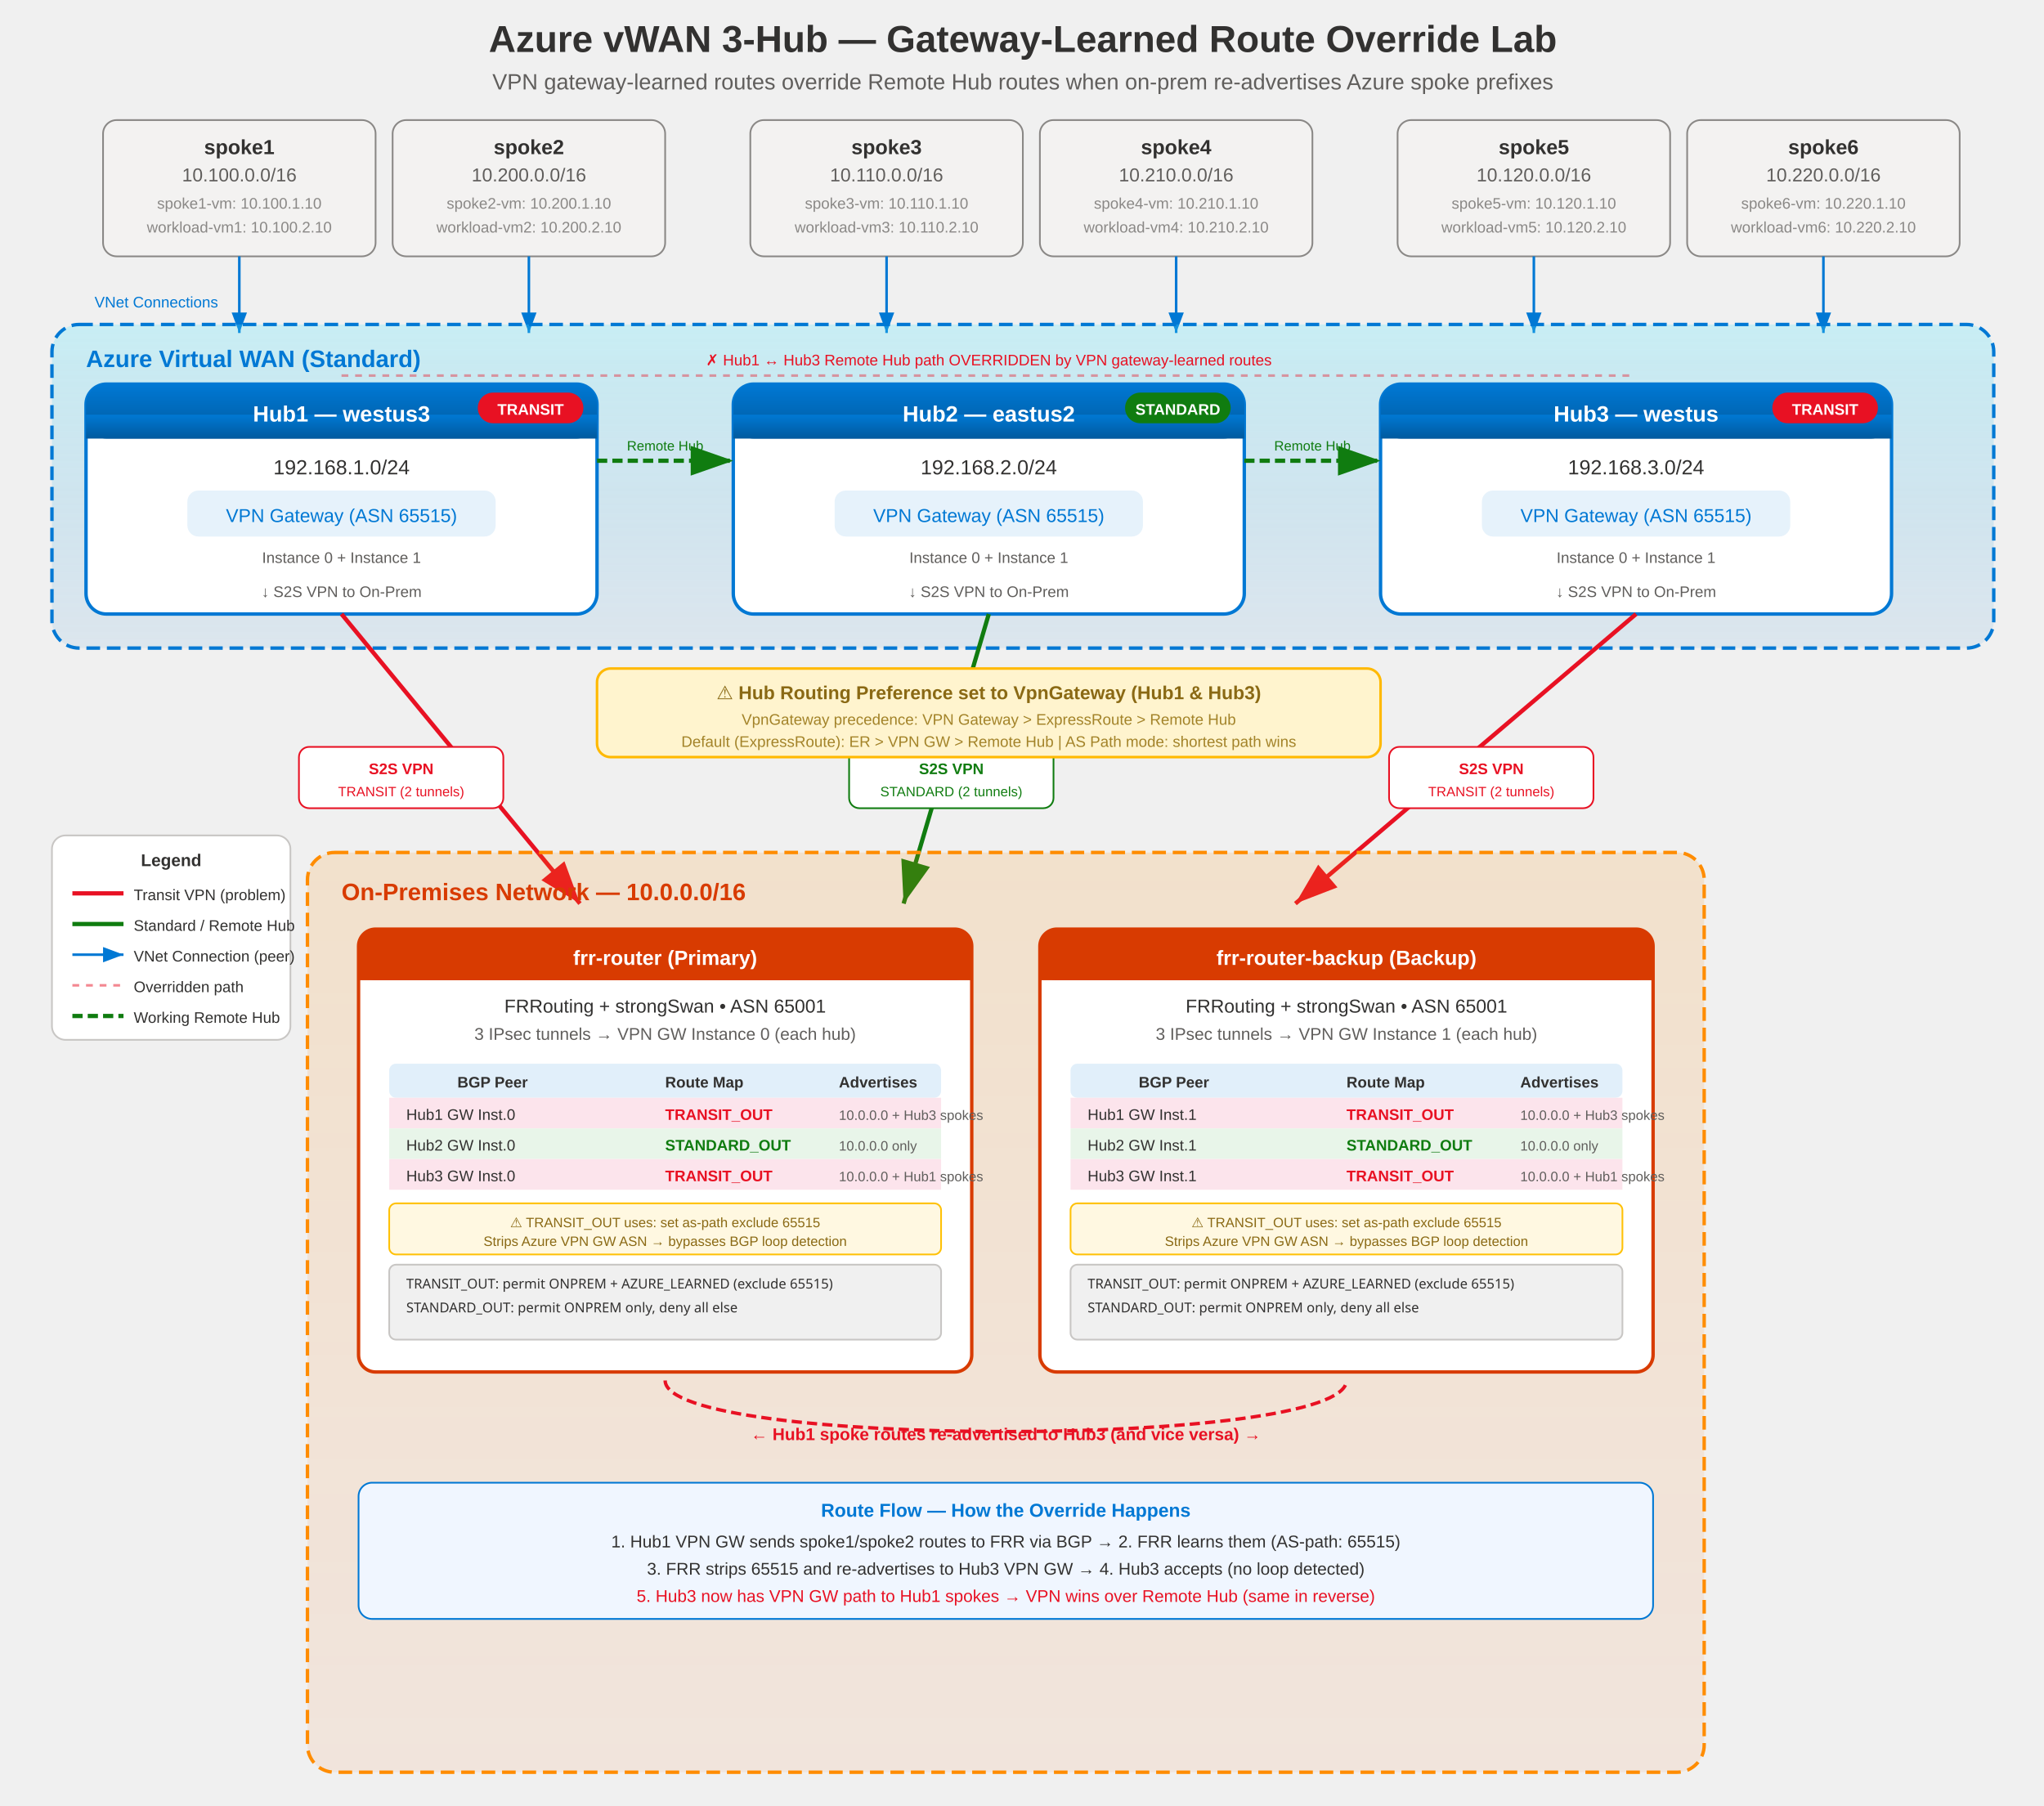
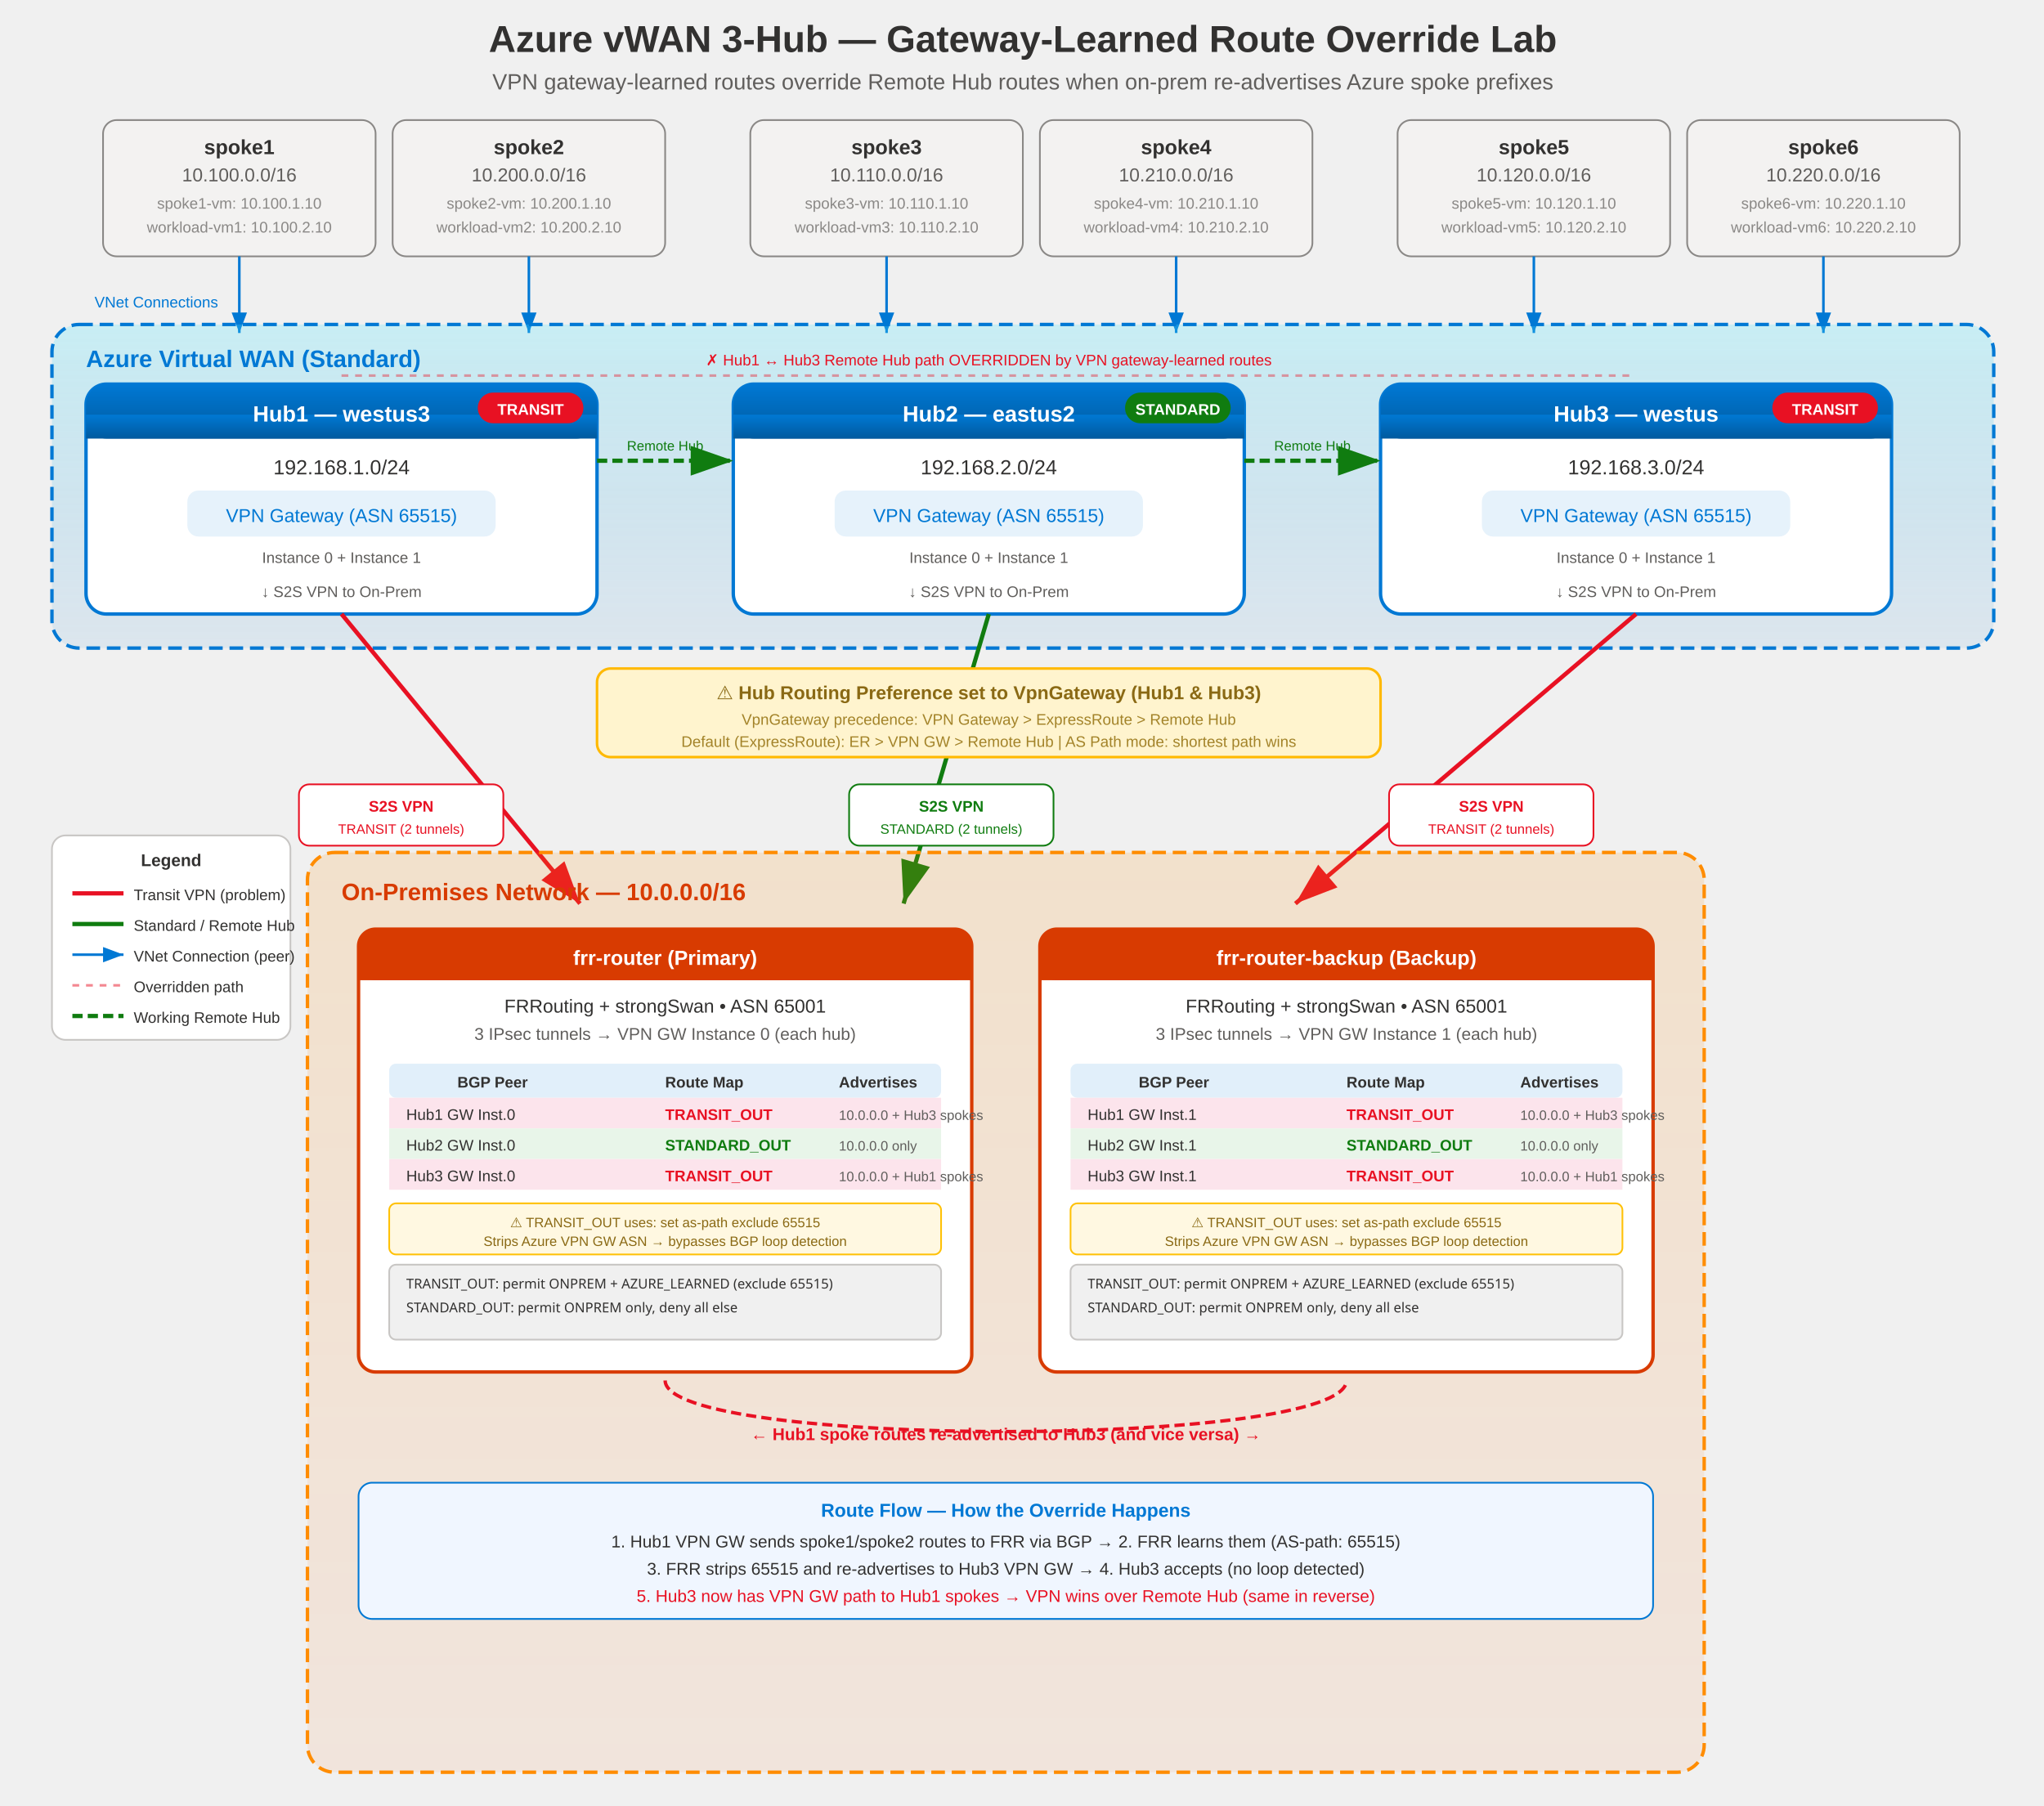
<svg xmlns="http://www.w3.org/2000/svg" version="1.1" width="1200" height="1060" viewBox="-0.5 -0.5 1200 1060" style="background-color: #ffffff;">
  <defs>
    <linearGradient id="azureBlue" x1="0%" y1="0%" x2="0%" y2="100%">
      <stop offset="0%" style="stop-color:#0078d4;stop-opacity:1" />
      <stop offset="100%" style="stop-color:#005a9e;stop-opacity:1" />
    </linearGradient>
    <linearGradient id="hubGrad" x1="0%" y1="0%" x2="0%" y2="100%">
      <stop offset="0%" style="stop-color:#50e6ff;stop-opacity:0.25" />
      <stop offset="100%" style="stop-color:#0078d4;stop-opacity:0.08" />
    </linearGradient>
    <linearGradient id="onpremGrad" x1="0%" y1="0%" x2="0%" y2="100%">
      <stop offset="0%" style="stop-color:#ff8c00;stop-opacity:0.15" />
      <stop offset="100%" style="stop-color:#ff6600;stop-opacity:0.08" />
    </linearGradient>
    <marker id="arrowTransit" markerWidth="10" markerHeight="7" refX="10" refY="3.5" orient="auto">
      <polygon points="0 0, 10 3.5, 0 7" fill="#e81123" />
    </marker>
    <marker id="arrowNormal" markerWidth="10" markerHeight="7" refX="10" refY="3.5" orient="auto">
      <polygon points="0 0, 10 3.5, 0 7" fill="#107c10" />
    </marker>
    <marker id="arrowBlue" markerWidth="8" markerHeight="6" refX="8" refY="3" orient="auto">
      <polygon points="0 0, 8 3, 0 6" fill="#0078d4" />
    </marker>
    <marker id="arrowBlueUp" markerWidth="8" markerHeight="6" refX="0" refY="3" orient="auto">
      <polygon points="8 0, 0 3, 8 6" fill="#0078d4" />
    </marker>
  </defs>
  <text x="600" y="30" text-anchor="middle" font-family="Segoe UI, Arial, sans-serif" font-size="22" font-weight="bold" fill="#323130">Azure vWAN 3-Hub — Gateway-Learned Route Override Lab</text>
  <text x="600" y="52" text-anchor="middle" font-family="Segoe UI, Arial, sans-serif" font-size="13" fill="#605e5c">VPN gateway-learned routes override Remote Hub routes when on-prem re-advertises Azure spoke prefixes</text>
  <rect x="60" y="70" width="160" height="80" rx="8" ry="8" fill="#f3f2f1" stroke="#8a8886" stroke-width="1" />
  <text x="140" y="90" text-anchor="middle" font-family="Segoe UI, Arial, sans-serif" font-size="12" font-weight="bold" fill="#323130">spoke1</text>
  <text x="140" y="106" text-anchor="middle" font-family="Segoe UI, Arial, sans-serif" font-size="11" fill="#605e5c">10.100.0.0/16</text>
  <text x="140" y="122" text-anchor="middle" font-family="Segoe UI, Arial, sans-serif" font-size="9" fill="#8a8886">spoke1-vm: 10.100.1.10</text>
  <text x="140" y="136" text-anchor="middle" font-family="Segoe UI, Arial, sans-serif" font-size="9" fill="#8a8886">workload-vm1: 10.100.2.10</text>
  <rect x="230" y="70" width="160" height="80" rx="8" ry="8" fill="#f3f2f1" stroke="#8a8886" stroke-width="1" />
  <text x="310" y="90" text-anchor="middle" font-family="Segoe UI, Arial, sans-serif" font-size="12" font-weight="bold" fill="#323130">spoke2</text>
  <text x="310" y="106" text-anchor="middle" font-family="Segoe UI, Arial, sans-serif" font-size="11" fill="#605e5c">10.200.0.0/16</text>
  <text x="310" y="122" text-anchor="middle" font-family="Segoe UI, Arial, sans-serif" font-size="9" fill="#8a8886">spoke2-vm: 10.200.1.10</text>
  <text x="310" y="136" text-anchor="middle" font-family="Segoe UI, Arial, sans-serif" font-size="9" fill="#8a8886">workload-vm2: 10.200.2.10</text>
  <rect x="440" y="70" width="160" height="80" rx="8" ry="8" fill="#f3f2f1" stroke="#8a8886" stroke-width="1" />
  <text x="520" y="90" text-anchor="middle" font-family="Segoe UI, Arial, sans-serif" font-size="12" font-weight="bold" fill="#323130">spoke3</text>
  <text x="520" y="106" text-anchor="middle" font-family="Segoe UI, Arial, sans-serif" font-size="11" fill="#605e5c">10.110.0.0/16</text>
  <text x="520" y="122" text-anchor="middle" font-family="Segoe UI, Arial, sans-serif" font-size="9" fill="#8a8886">spoke3-vm: 10.110.1.10</text>
  <text x="520" y="136" text-anchor="middle" font-family="Segoe UI, Arial, sans-serif" font-size="9" fill="#8a8886">workload-vm3: 10.110.2.10</text>
  <rect x="610" y="70" width="160" height="80" rx="8" ry="8" fill="#f3f2f1" stroke="#8a8886" stroke-width="1" />
  <text x="690" y="90" text-anchor="middle" font-family="Segoe UI, Arial, sans-serif" font-size="12" font-weight="bold" fill="#323130">spoke4</text>
  <text x="690" y="106" text-anchor="middle" font-family="Segoe UI, Arial, sans-serif" font-size="11" fill="#605e5c">10.210.0.0/16</text>
  <text x="690" y="122" text-anchor="middle" font-family="Segoe UI, Arial, sans-serif" font-size="9" fill="#8a8886">spoke4-vm: 10.210.1.10</text>
  <text x="690" y="136" text-anchor="middle" font-family="Segoe UI, Arial, sans-serif" font-size="9" fill="#8a8886">workload-vm4: 10.210.2.10</text>
  <rect x="820" y="70" width="160" height="80" rx="8" ry="8" fill="#f3f2f1" stroke="#8a8886" stroke-width="1" />
  <text x="900" y="90" text-anchor="middle" font-family="Segoe UI, Arial, sans-serif" font-size="12" font-weight="bold" fill="#323130">spoke5</text>
  <text x="900" y="106" text-anchor="middle" font-family="Segoe UI, Arial, sans-serif" font-size="11" fill="#605e5c">10.120.0.0/16</text>
  <text x="900" y="122" text-anchor="middle" font-family="Segoe UI, Arial, sans-serif" font-size="9" fill="#8a8886">spoke5-vm: 10.120.1.10</text>
  <text x="900" y="136" text-anchor="middle" font-family="Segoe UI, Arial, sans-serif" font-size="9" fill="#8a8886">workload-vm5: 10.120.2.10</text>
  <rect x="990" y="70" width="160" height="80" rx="8" ry="8" fill="#f3f2f1" stroke="#8a8886" stroke-width="1" />
  <text x="1070" y="90" text-anchor="middle" font-family="Segoe UI, Arial, sans-serif" font-size="12" font-weight="bold" fill="#323130">spoke6</text>
  <text x="1070" y="106" text-anchor="middle" font-family="Segoe UI, Arial, sans-serif" font-size="11" fill="#605e5c">10.220.0.0/16</text>
  <text x="1070" y="122" text-anchor="middle" font-family="Segoe UI, Arial, sans-serif" font-size="9" fill="#8a8886">spoke6-vm: 10.220.1.10</text>
  <text x="1070" y="136" text-anchor="middle" font-family="Segoe UI, Arial, sans-serif" font-size="9" fill="#8a8886">workload-vm6: 10.220.2.10</text>
  <line x1="140" y1="150" x2="140" y2="195" stroke="#0078d4" stroke-width="1.5" marker-end="url(#arrowBlue)" />
  <line x1="310" y1="150" x2="310" y2="195" stroke="#0078d4" stroke-width="1.5" marker-end="url(#arrowBlue)" />
  <line x1="520" y1="150" x2="520" y2="195" stroke="#0078d4" stroke-width="1.5" marker-end="url(#arrowBlue)" />
  <line x1="690" y1="150" x2="690" y2="195" stroke="#0078d4" stroke-width="1.5" marker-end="url(#arrowBlue)" />
  <line x1="900" y1="150" x2="900" y2="195" stroke="#0078d4" stroke-width="1.5" marker-end="url(#arrowBlue)" />
  <line x1="1070" y1="150" x2="1070" y2="195" stroke="#0078d4" stroke-width="1.5" marker-end="url(#arrowBlue)" />
  <text x="55" y="180" font-family="Segoe UI, Arial, sans-serif" font-size="9" fill="#0078d4">VNet Connections</text>
  <rect x="30" y="190" width="1140" height="190" rx="16" ry="16" fill="url(#hubGrad)" stroke="#0078d4" stroke-width="2" stroke-dasharray="8,4" />
  <text x="50" y="215" font-family="Segoe UI, Arial, sans-serif" font-size="14" font-weight="bold" fill="#0078d4">Azure Virtual WAN (Standard)</text>
  <rect x="50" y="225" width="300" height="135" rx="12" ry="12" fill="#ffffff" stroke="#0078d4" stroke-width="2" />
  <rect x="50" y="225" width="300" height="32" rx="12" ry="12" fill="url(#azureBlue)" />
  <rect x="50" y="243" width="300" height="14" fill="url(#azureBlue)" />
  <text x="200" y="247" text-anchor="middle" font-family="Segoe UI, Arial, sans-serif" font-size="13" font-weight="bold" fill="#ffffff">Hub1 — westus3</text>
  <rect x="280" y="230" width="62" height="18" rx="9" ry="9" fill="#e81123" />
  <text x="311" y="243" text-anchor="middle" font-family="Segoe UI, Arial, sans-serif" font-size="9" font-weight="bold" fill="#ffffff">TRANSIT</text>
  <text x="200" y="278" text-anchor="middle" font-family="Segoe UI, Arial, sans-serif" font-size="12" fill="#323130">192.168.1.0/24</text>
  <rect x="110" y="288" width="180" height="26" rx="6" ry="6" fill="#0078d4" opacity="0.1" stroke="#0078d4" stroke-width="1" />
  <text x="200" y="306" text-anchor="middle" font-family="Segoe UI, Arial, sans-serif" font-size="11" fill="#0078d4">VPN Gateway (ASN 65515)</text>
  <text x="200" y="330" text-anchor="middle" font-family="Segoe UI, Arial, sans-serif" font-size="9" fill="#605e5c">Instance 0 + Instance 1</text>
  <text x="200" y="350" text-anchor="middle" font-family="Segoe UI, Arial, sans-serif" font-size="9" fill="#605e5c">↓ S2S VPN to On-Prem</text>
  <rect x="430" y="225" width="300" height="135" rx="12" ry="12" fill="#ffffff" stroke="#0078d4" stroke-width="2" />
  <rect x="430" y="225" width="300" height="32" rx="12" ry="12" fill="url(#azureBlue)" />
  <rect x="430" y="243" width="300" height="14" fill="url(#azureBlue)" />
  <text x="580" y="247" text-anchor="middle" font-family="Segoe UI, Arial, sans-serif" font-size="13" font-weight="bold" fill="#ffffff">Hub2 — eastus2</text>
  <rect x="660" y="230" width="62" height="18" rx="9" ry="9" fill="#107c10" />
  <text x="691" y="243" text-anchor="middle" font-family="Segoe UI, Arial, sans-serif" font-size="9" font-weight="bold" fill="#ffffff">STANDARD</text>
  <text x="580" y="278" text-anchor="middle" font-family="Segoe UI, Arial, sans-serif" font-size="12" fill="#323130">192.168.2.0/24</text>
  <rect x="490" y="288" width="180" height="26" rx="6" ry="6" fill="#0078d4" opacity="0.1" stroke="#0078d4" stroke-width="1" />
  <text x="580" y="306" text-anchor="middle" font-family="Segoe UI, Arial, sans-serif" font-size="11" fill="#0078d4">VPN Gateway (ASN 65515)</text>
  <text x="580" y="330" text-anchor="middle" font-family="Segoe UI, Arial, sans-serif" font-size="9" fill="#605e5c">Instance 0 + Instance 1</text>
  <text x="580" y="350" text-anchor="middle" font-family="Segoe UI, Arial, sans-serif" font-size="9" fill="#605e5c">↓ S2S VPN to On-Prem</text>
  <rect x="810" y="225" width="300" height="135" rx="12" ry="12" fill="#ffffff" stroke="#0078d4" stroke-width="2" />
  <rect x="810" y="225" width="300" height="32" rx="12" ry="12" fill="url(#azureBlue)" />
  <rect x="810" y="243" width="300" height="14" fill="url(#azureBlue)" />
  <text x="960" y="247" text-anchor="middle" font-family="Segoe UI, Arial, sans-serif" font-size="13" font-weight="bold" fill="#ffffff">Hub3 — westus</text>
  <rect x="1040" y="230" width="62" height="18" rx="9" ry="9" fill="#e81123" />
  <text x="1071" y="243" text-anchor="middle" font-family="Segoe UI, Arial, sans-serif" font-size="9" font-weight="bold" fill="#ffffff">TRANSIT</text>
  <text x="960" y="278" text-anchor="middle" font-family="Segoe UI, Arial, sans-serif" font-size="12" fill="#323130">192.168.3.0/24</text>
  <rect x="870" y="288" width="180" height="26" rx="6" ry="6" fill="#0078d4" opacity="0.1" stroke="#0078d4" stroke-width="1" />
  <text x="960" y="306" text-anchor="middle" font-family="Segoe UI, Arial, sans-serif" font-size="11" fill="#0078d4">VPN Gateway (ASN 65515)</text>
  <text x="960" y="330" text-anchor="middle" font-family="Segoe UI, Arial, sans-serif" font-size="9" fill="#605e5c">Instance 0 + Instance 1</text>
  <text x="960" y="350" text-anchor="middle" font-family="Segoe UI, Arial, sans-serif" font-size="9" fill="#605e5c">↓ S2S VPN to On-Prem</text>
  <line x1="350" y1="270" x2="430" y2="270" stroke="#107c10" stroke-width="2.5" stroke-dasharray="6,3" marker-end="url(#arrowNormal)" />
  <text x="390" y="264" text-anchor="middle" font-family="Segoe UI, Arial, sans-serif" font-size="8" fill="#107c10">Remote Hub</text>
  <line x1="730" y1="270" x2="810" y2="270" stroke="#107c10" stroke-width="2.5" stroke-dasharray="6,3" marker-end="url(#arrowNormal)" />
  <text x="770" y="264" text-anchor="middle" font-family="Segoe UI, Arial, sans-serif" font-size="8" fill="#107c10">Remote Hub</text>
  <line x1="200" y1="220" x2="960" y2="220" stroke="#e81123" stroke-width="1.5" stroke-dasharray="4,4" opacity="0.4" />
  <text x="580" y="214" text-anchor="middle" font-family="Segoe UI, Arial, sans-serif" font-size="9" fill="#e81123">✗ Hub1 ↔ Hub3 Remote Hub path OVERRIDDEN by VPN gateway-learned routes</text>
  <line x1="200" y1="360" x2="340" y2="530" stroke="#e81123" stroke-width="2.5" marker-end="url(#arrowTransit)" />
-   <rect x="175" y="438" width="120" height="36" rx="6" ry="6" fill="#ffffff" stroke="#e81123" stroke-width="1" />
-   <text x="235" y="454" text-anchor="middle" font-family="Segoe UI, Arial, sans-serif" font-size="9" font-weight="bold" fill="#e81123">S2S VPN</text>
-   <text x="235" y="467" text-anchor="middle" font-family="Segoe UI, Arial, sans-serif" font-size="8" fill="#e81123">TRANSIT (2 tunnels)</text>
+   <rect x="175" y="460" width="120" height="36" rx="6" ry="6" fill="#ffffff" stroke="#e81123" stroke-width="1" />
+   <text x="235" y="476" text-anchor="middle" font-family="Segoe UI, Arial, sans-serif" font-size="9" font-weight="bold" fill="#e81123">S2S VPN</text>
+   <text x="235" y="489" text-anchor="middle" font-family="Segoe UI, Arial, sans-serif" font-size="8" fill="#e81123">TRANSIT (2 tunnels)</text>
  <line x1="580" y1="360" x2="530" y2="530" stroke="#107c10" stroke-width="2.5" marker-end="url(#arrowNormal)" />
-   <rect x="498" y="438" width="120" height="36" rx="6" ry="6" fill="#ffffff" stroke="#107c10" stroke-width="1" />
-   <text x="558" y="454" text-anchor="middle" font-family="Segoe UI, Arial, sans-serif" font-size="9" font-weight="bold" fill="#107c10">S2S VPN</text>
-   <text x="558" y="467" text-anchor="middle" font-family="Segoe UI, Arial, sans-serif" font-size="8" fill="#107c10">STANDARD (2 tunnels)</text>
+   <rect x="498" y="460" width="120" height="36" rx="6" ry="6" fill="#ffffff" stroke="#107c10" stroke-width="1" />
+   <text x="558" y="476" text-anchor="middle" font-family="Segoe UI, Arial, sans-serif" font-size="9" font-weight="bold" fill="#107c10">S2S VPN</text>
+   <text x="558" y="489" text-anchor="middle" font-family="Segoe UI, Arial, sans-serif" font-size="8" fill="#107c10">STANDARD (2 tunnels)</text>
  <line x1="960" y1="360" x2="760" y2="530" stroke="#e81123" stroke-width="2.5" marker-end="url(#arrowTransit)" />
-   <rect x="815" y="438" width="120" height="36" rx="6" ry="6" fill="#ffffff" stroke="#e81123" stroke-width="1" />
-   <text x="875" y="454" text-anchor="middle" font-family="Segoe UI, Arial, sans-serif" font-size="9" font-weight="bold" fill="#e81123">S2S VPN</text>
-   <text x="875" y="467" text-anchor="middle" font-family="Segoe UI, Arial, sans-serif" font-size="8" fill="#e81123">TRANSIT (2 tunnels)</text>
+   <rect x="815" y="460" width="120" height="36" rx="6" ry="6" fill="#ffffff" stroke="#e81123" stroke-width="1" />
+   <text x="875" y="476" text-anchor="middle" font-family="Segoe UI, Arial, sans-serif" font-size="9" font-weight="bold" fill="#e81123">S2S VPN</text>
+   <text x="875" y="489" text-anchor="middle" font-family="Segoe UI, Arial, sans-serif" font-size="8" fill="#e81123">TRANSIT (2 tunnels)</text>
  <rect x="350" y="392" width="460" height="52" rx="8" ry="8" fill="#fff4ce" stroke="#ffb900" stroke-width="1.5" />
  <text x="580" y="410" text-anchor="middle" font-family="Segoe UI, Arial, sans-serif" font-size="11" font-weight="bold" fill="#8a6914">⚠ Hub Routing Preference set to VpnGateway (Hub1 &amp; Hub3)</text>
  <text x="580" y="425" text-anchor="middle" font-family="Segoe UI, Arial, sans-serif" font-size="9" fill="#a38329">VpnGateway precedence: VPN Gateway &gt; ExpressRoute &gt; Remote Hub</text>
  <text x="580" y="438" text-anchor="middle" font-family="Segoe UI, Arial, sans-serif" font-size="9" fill="#a38329">Default (ExpressRoute): ER &gt; VPN GW &gt; Remote Hub  |  AS Path mode: shortest path wins</text>
  <rect x="180" y="500" width="820" height="540" rx="16" ry="16" fill="url(#onpremGrad)" stroke="#ff8c00" stroke-width="2" stroke-dasharray="8,4" />
  <text x="200" y="528" font-family="Segoe UI, Arial, sans-serif" font-size="14" font-weight="bold" fill="#d83b01">On-Premises Network — 10.0.0.0/16</text>
  <rect x="210" y="545" width="360" height="260" rx="10" ry="10" fill="#ffffff" stroke="#d83b01" stroke-width="2" />
  <rect x="210" y="545" width="360" height="30" rx="10" ry="10" fill="#d83b01" />
  <rect x="210" y="561" width="360" height="14" fill="#d83b01" />
  <text x="390" y="566" text-anchor="middle" font-family="Segoe UI, Arial, sans-serif" font-size="12" font-weight="bold" fill="#ffffff">frr-router (Primary)</text>
  <text x="390" y="594" text-anchor="middle" font-family="Segoe UI, Arial, sans-serif" font-size="11" fill="#323130">FRRouting + strongSwan  •  ASN 65001</text>
  <text x="390" y="610" text-anchor="middle" font-family="Segoe UI, Arial, sans-serif" font-size="10" fill="#605e5c">3 IPsec tunnels → VPN GW Instance 0 (each hub)</text>
  <rect x="228" y="624" width="324" height="20" rx="4" ry="4" fill="#0078d4" opacity="0.12" />
  <text x="268" y="638" font-family="Segoe UI, Arial, sans-serif" font-size="9" font-weight="bold" fill="#323130">BGP Peer</text>
  <text x="390" y="638" font-family="Segoe UI, Arial, sans-serif" font-size="9" font-weight="bold" fill="#323130">Route Map</text>
  <text x="492" y="638" font-family="Segoe UI, Arial, sans-serif" font-size="9" font-weight="bold" fill="#323130">Advertises</text>
  <rect x="228" y="644" width="324" height="18" fill="#fce4ec" />
  <text x="238" y="657" font-family="Segoe UI, Arial, sans-serif" font-size="9" fill="#323130">Hub1 GW Inst.0</text>
  <text x="390" y="657" font-family="Segoe UI, Arial, sans-serif" font-size="9" font-weight="bold" fill="#e81123">TRANSIT_OUT</text>
  <text x="492" y="657" font-family="Segoe UI, Arial, sans-serif" font-size="8" fill="#605e5c">10.0.0.0 + Hub3 spokes</text>
  <rect x="228" y="662" width="324" height="18" fill="#e8f5e9" />
  <text x="238" y="675" font-family="Segoe UI, Arial, sans-serif" font-size="9" fill="#323130">Hub2 GW Inst.0</text>
  <text x="390" y="675" font-family="Segoe UI, Arial, sans-serif" font-size="9" font-weight="bold" fill="#107c10">STANDARD_OUT</text>
  <text x="492" y="675" font-family="Segoe UI, Arial, sans-serif" font-size="8" fill="#605e5c">10.0.0.0 only</text>
  <rect x="228" y="680" width="324" height="18" fill="#fce4ec" />
  <text x="238" y="693" font-family="Segoe UI, Arial, sans-serif" font-size="9" fill="#323130">Hub3 GW Inst.0</text>
  <text x="390" y="693" font-family="Segoe UI, Arial, sans-serif" font-size="9" font-weight="bold" fill="#e81123">TRANSIT_OUT</text>
  <text x="492" y="693" font-family="Segoe UI, Arial, sans-serif" font-size="8" fill="#605e5c">10.0.0.0 + Hub1 spokes</text>
  <rect x="228" y="706" width="324" height="30" rx="4" ry="4" fill="#fff8e1" stroke="#ffc107" stroke-width="1" />
  <text x="390" y="720" text-anchor="middle" font-family="Segoe UI, Arial, sans-serif" font-size="8" fill="#8a6914">⚠ TRANSIT_OUT uses: set as-path exclude 65515</text>
  <text x="390" y="731" text-anchor="middle" font-family="Segoe UI, Arial, sans-serif" font-size="8" fill="#8a6914">Strips Azure VPN GW ASN → bypasses BGP loop detection</text>
  <rect x="228" y="742" width="324" height="44" rx="4" ry="4" fill="#f0f0f0" stroke="#c8c6c4" stroke-width="1" />
  <text x="238" y="756" font-family="Segoe UI, Consolas, monospace" font-size="8" fill="#323130">TRANSIT_OUT:  permit ONPREM + AZURE_LEARNED (exclude 65515)</text>
  <text x="238" y="770" font-family="Segoe UI, Consolas, monospace" font-size="8" fill="#323130">STANDARD_OUT: permit ONPREM only, deny all else</text>
  <rect x="610" y="545" width="360" height="260" rx="10" ry="10" fill="#ffffff" stroke="#d83b01" stroke-width="2" />
  <rect x="610" y="545" width="360" height="30" rx="10" ry="10" fill="#d83b01" />
  <rect x="610" y="561" width="360" height="14" fill="#d83b01" />
  <text x="790" y="566" text-anchor="middle" font-family="Segoe UI, Arial, sans-serif" font-size="12" font-weight="bold" fill="#ffffff">frr-router-backup (Backup)</text>
  <text x="790" y="594" text-anchor="middle" font-family="Segoe UI, Arial, sans-serif" font-size="11" fill="#323130">FRRouting + strongSwan  •  ASN 65001</text>
  <text x="790" y="610" text-anchor="middle" font-family="Segoe UI, Arial, sans-serif" font-size="10" fill="#605e5c">3 IPsec tunnels → VPN GW Instance 1 (each hub)</text>
  <rect x="628" y="624" width="324" height="20" rx="4" ry="4" fill="#0078d4" opacity="0.12" />
  <text x="668" y="638" font-family="Segoe UI, Arial, sans-serif" font-size="9" font-weight="bold" fill="#323130">BGP Peer</text>
  <text x="790" y="638" font-family="Segoe UI, Arial, sans-serif" font-size="9" font-weight="bold" fill="#323130">Route Map</text>
  <text x="892" y="638" font-family="Segoe UI, Arial, sans-serif" font-size="9" font-weight="bold" fill="#323130">Advertises</text>
  <rect x="628" y="644" width="324" height="18" fill="#fce4ec" />
  <text x="638" y="657" font-family="Segoe UI, Arial, sans-serif" font-size="9" fill="#323130">Hub1 GW Inst.1</text>
  <text x="790" y="657" font-family="Segoe UI, Arial, sans-serif" font-size="9" font-weight="bold" fill="#e81123">TRANSIT_OUT</text>
  <text x="892" y="657" font-family="Segoe UI, Arial, sans-serif" font-size="8" fill="#605e5c">10.0.0.0 + Hub3 spokes</text>
  <rect x="628" y="662" width="324" height="18" fill="#e8f5e9" />
  <text x="638" y="675" font-family="Segoe UI, Arial, sans-serif" font-size="9" fill="#323130">Hub2 GW Inst.1</text>
  <text x="790" y="675" font-family="Segoe UI, Arial, sans-serif" font-size="9" font-weight="bold" fill="#107c10">STANDARD_OUT</text>
  <text x="892" y="675" font-family="Segoe UI, Arial, sans-serif" font-size="8" fill="#605e5c">10.0.0.0 only</text>
  <rect x="628" y="680" width="324" height="18" fill="#fce4ec" />
  <text x="638" y="693" font-family="Segoe UI, Arial, sans-serif" font-size="9" fill="#323130">Hub3 GW Inst.1</text>
  <text x="790" y="693" font-family="Segoe UI, Arial, sans-serif" font-size="9" font-weight="bold" fill="#e81123">TRANSIT_OUT</text>
  <text x="892" y="693" font-family="Segoe UI, Arial, sans-serif" font-size="8" fill="#605e5c">10.0.0.0 + Hub1 spokes</text>
  <rect x="628" y="706" width="324" height="30" rx="4" ry="4" fill="#fff8e1" stroke="#ffc107" stroke-width="1" />
  <text x="790" y="720" text-anchor="middle" font-family="Segoe UI, Arial, sans-serif" font-size="8" fill="#8a6914">⚠ TRANSIT_OUT uses: set as-path exclude 65515</text>
  <text x="790" y="731" text-anchor="middle" font-family="Segoe UI, Arial, sans-serif" font-size="8" fill="#8a6914">Strips Azure VPN GW ASN → bypasses BGP loop detection</text>
  <rect x="628" y="742" width="324" height="44" rx="4" ry="4" fill="#f0f0f0" stroke="#c8c6c4" stroke-width="1" />
  <text x="638" y="756" font-family="Segoe UI, Consolas, monospace" font-size="8" fill="#323130">TRANSIT_OUT:  permit ONPREM + AZURE_LEARNED (exclude 65515)</text>
  <text x="638" y="770" font-family="Segoe UI, Consolas, monospace" font-size="8" fill="#323130">STANDARD_OUT: permit ONPREM only, deny all else</text>
  <path d="M 390 810 C 390 850, 790 850, 790 810" fill="none" stroke="#e81123" stroke-width="2" stroke-dasharray="6,3" />
  <text x="590" y="845" text-anchor="middle" font-family="Segoe UI, Arial, sans-serif" font-size="10" font-weight="bold" fill="#e81123">← Hub1 spoke routes re-advertised to Hub3 (and vice versa) →</text>
  <rect x="210" y="870" width="760" height="80" rx="8" ry="8" fill="#f0f6ff" stroke="#0078d4" stroke-width="1" />
  <text x="590" y="890" text-anchor="middle" font-family="Segoe UI, Arial, sans-serif" font-size="11" font-weight="bold" fill="#0078d4">Route Flow — How the Override Happens</text>
  <text x="590" y="908" text-anchor="middle" font-family="Segoe UI, Arial, sans-serif" font-size="10" fill="#323130">1. Hub1 VPN GW sends spoke1/spoke2 routes to FRR via BGP  →  2. FRR learns them (AS-path: 65515)</text>
  <text x="590" y="924" text-anchor="middle" font-family="Segoe UI, Arial, sans-serif" font-size="10" fill="#323130">3. FRR strips 65515 and re-advertises to Hub3 VPN GW  →  4. Hub3 accepts (no loop detected)</text>
  <text x="590" y="940" text-anchor="middle" font-family="Segoe UI, Arial, sans-serif" font-size="10" fill="#e81123">5. Hub3 now has VPN GW path to Hub1 spokes → VPN wins over Remote Hub (same in reverse)</text>
  <rect x="30" y="490" width="140" height="120" rx="8" ry="8" fill="#ffffff" stroke="#c8c6c4" stroke-width="1" />
  <text x="100" y="508" text-anchor="middle" font-family="Segoe UI, Arial, sans-serif" font-size="10" font-weight="bold" fill="#323130">Legend</text>
  <line x1="42" y1="524" x2="72" y2="524" stroke="#e81123" stroke-width="2.5" />
  <text x="78" y="528" font-family="Segoe UI, Arial, sans-serif" font-size="9" fill="#323130">Transit VPN (problem)</text>
  <line x1="42" y1="542" x2="72" y2="542" stroke="#107c10" stroke-width="2.5" />
  <text x="78" y="546" font-family="Segoe UI, Arial, sans-serif" font-size="9" fill="#323130">Standard / Remote Hub</text>
  <line x1="42" y1="560" x2="72" y2="560" stroke="#0078d4" stroke-width="1.5" marker-end="url(#arrowBlue)" />
  <text x="78" y="564" font-family="Segoe UI, Arial, sans-serif" font-size="9" fill="#323130">VNet Connection (peer)</text>
  <line x1="42" y1="578" x2="72" y2="578" stroke="#e81123" stroke-width="1.5" stroke-dasharray="4,4" opacity="0.5" />
  <text x="78" y="582" font-family="Segoe UI, Arial, sans-serif" font-size="9" fill="#323130">Overridden path</text>
  <line x1="42" y1="596" x2="72" y2="596" stroke="#107c10" stroke-width="2.5" stroke-dasharray="6,3" />
  <text x="78" y="600" font-family="Segoe UI, Arial, sans-serif" font-size="9" fill="#323130">Working Remote Hub</text>
</svg>
